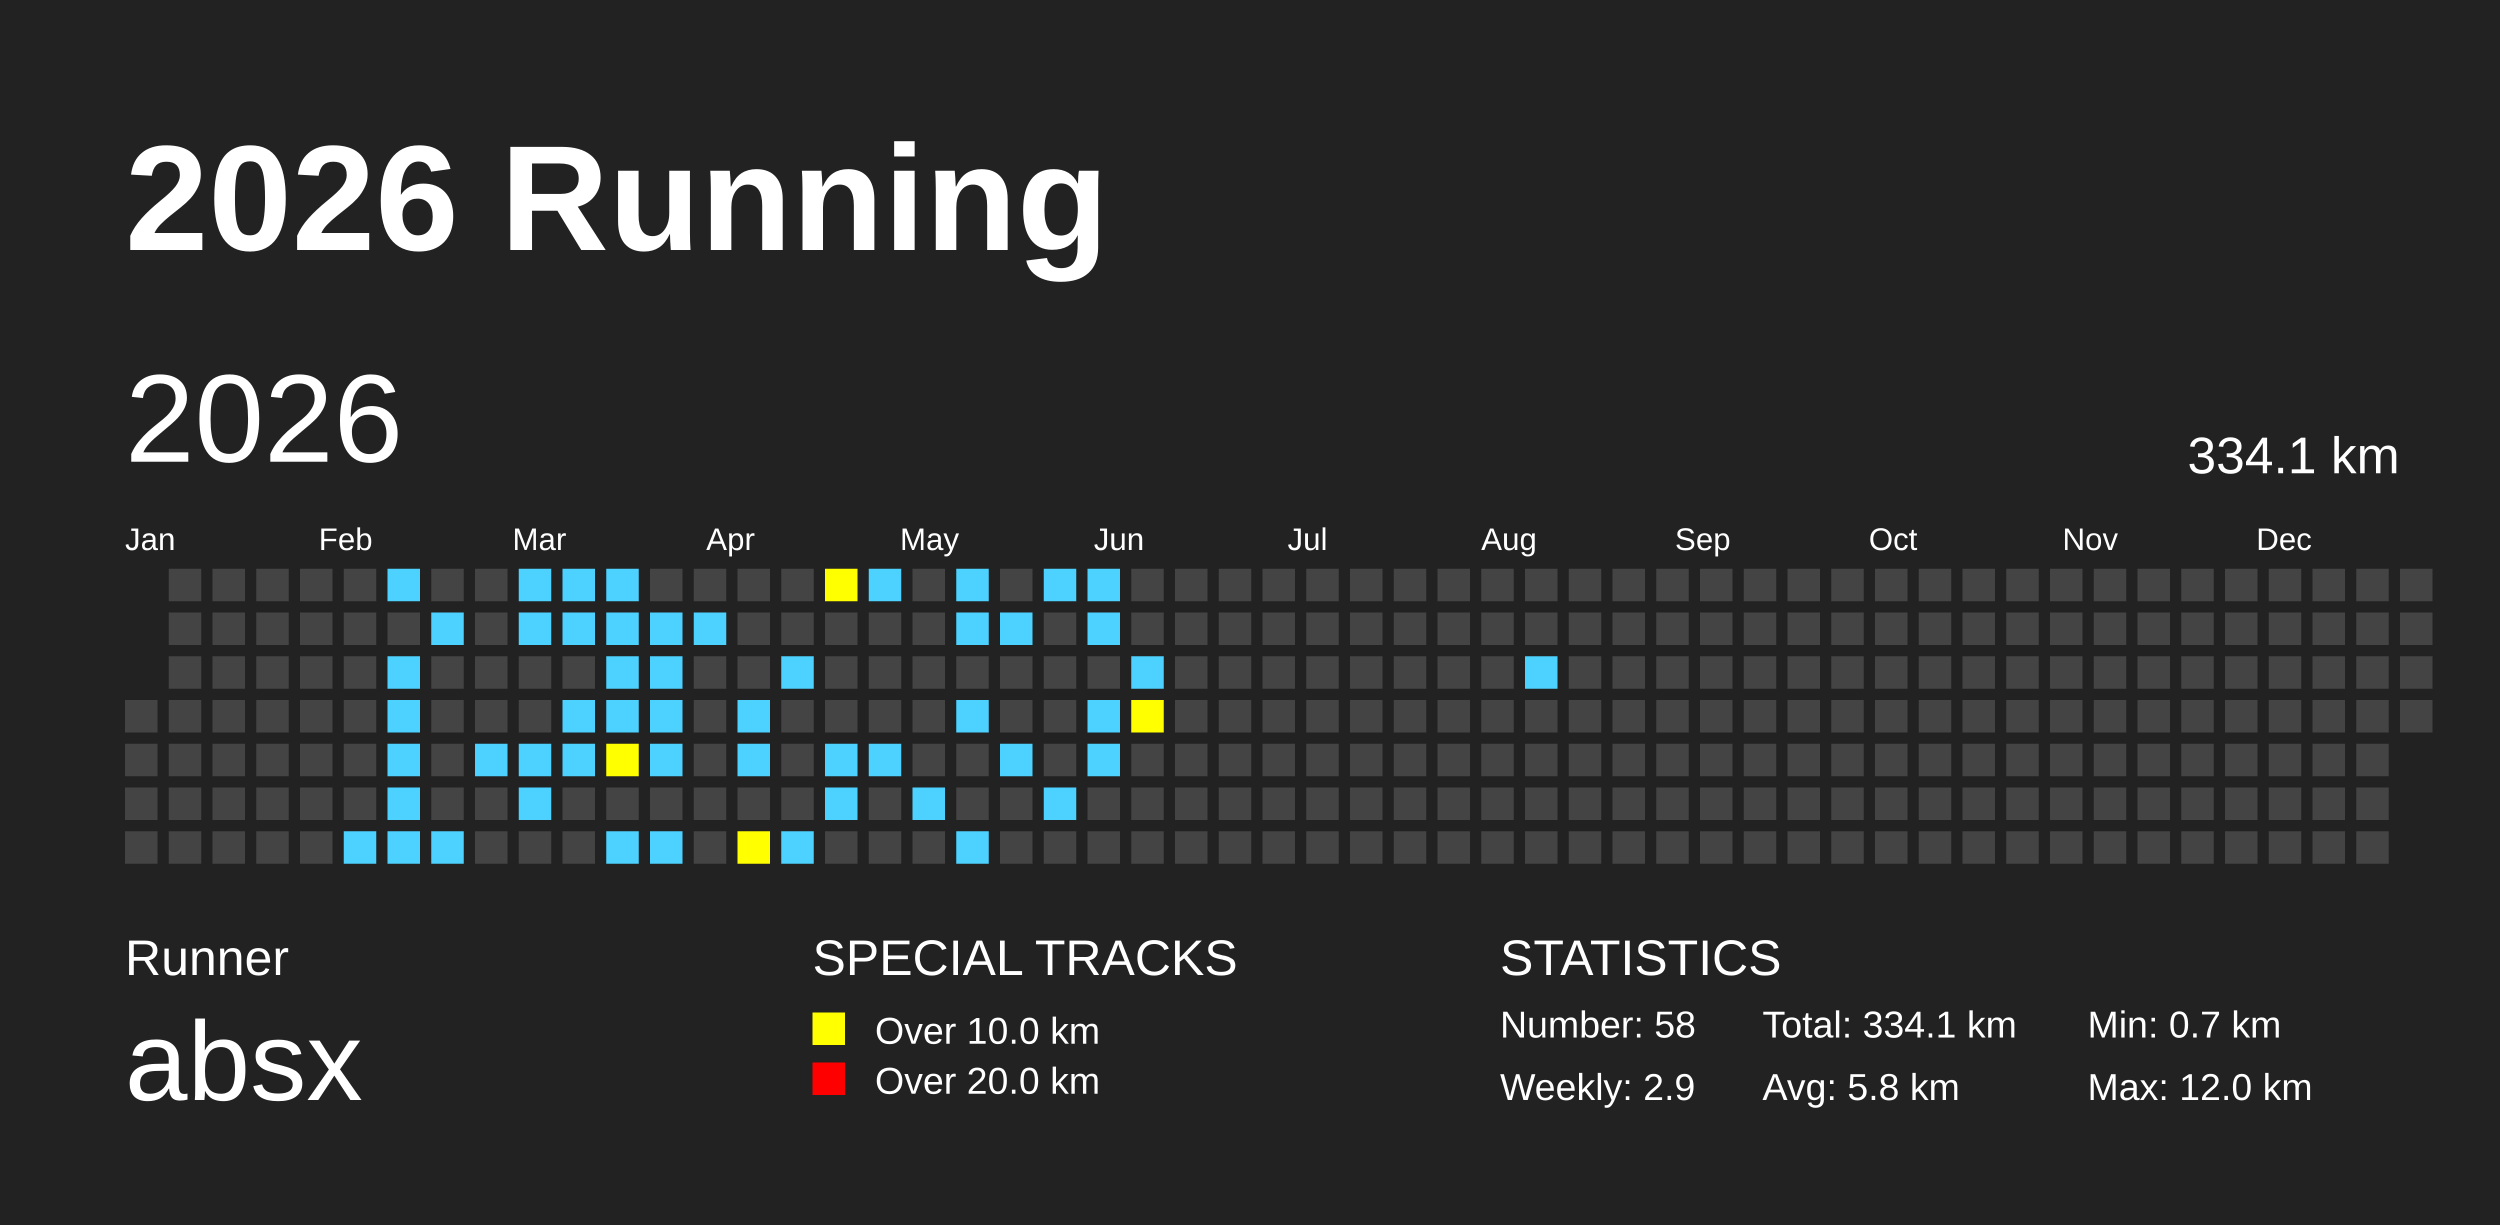
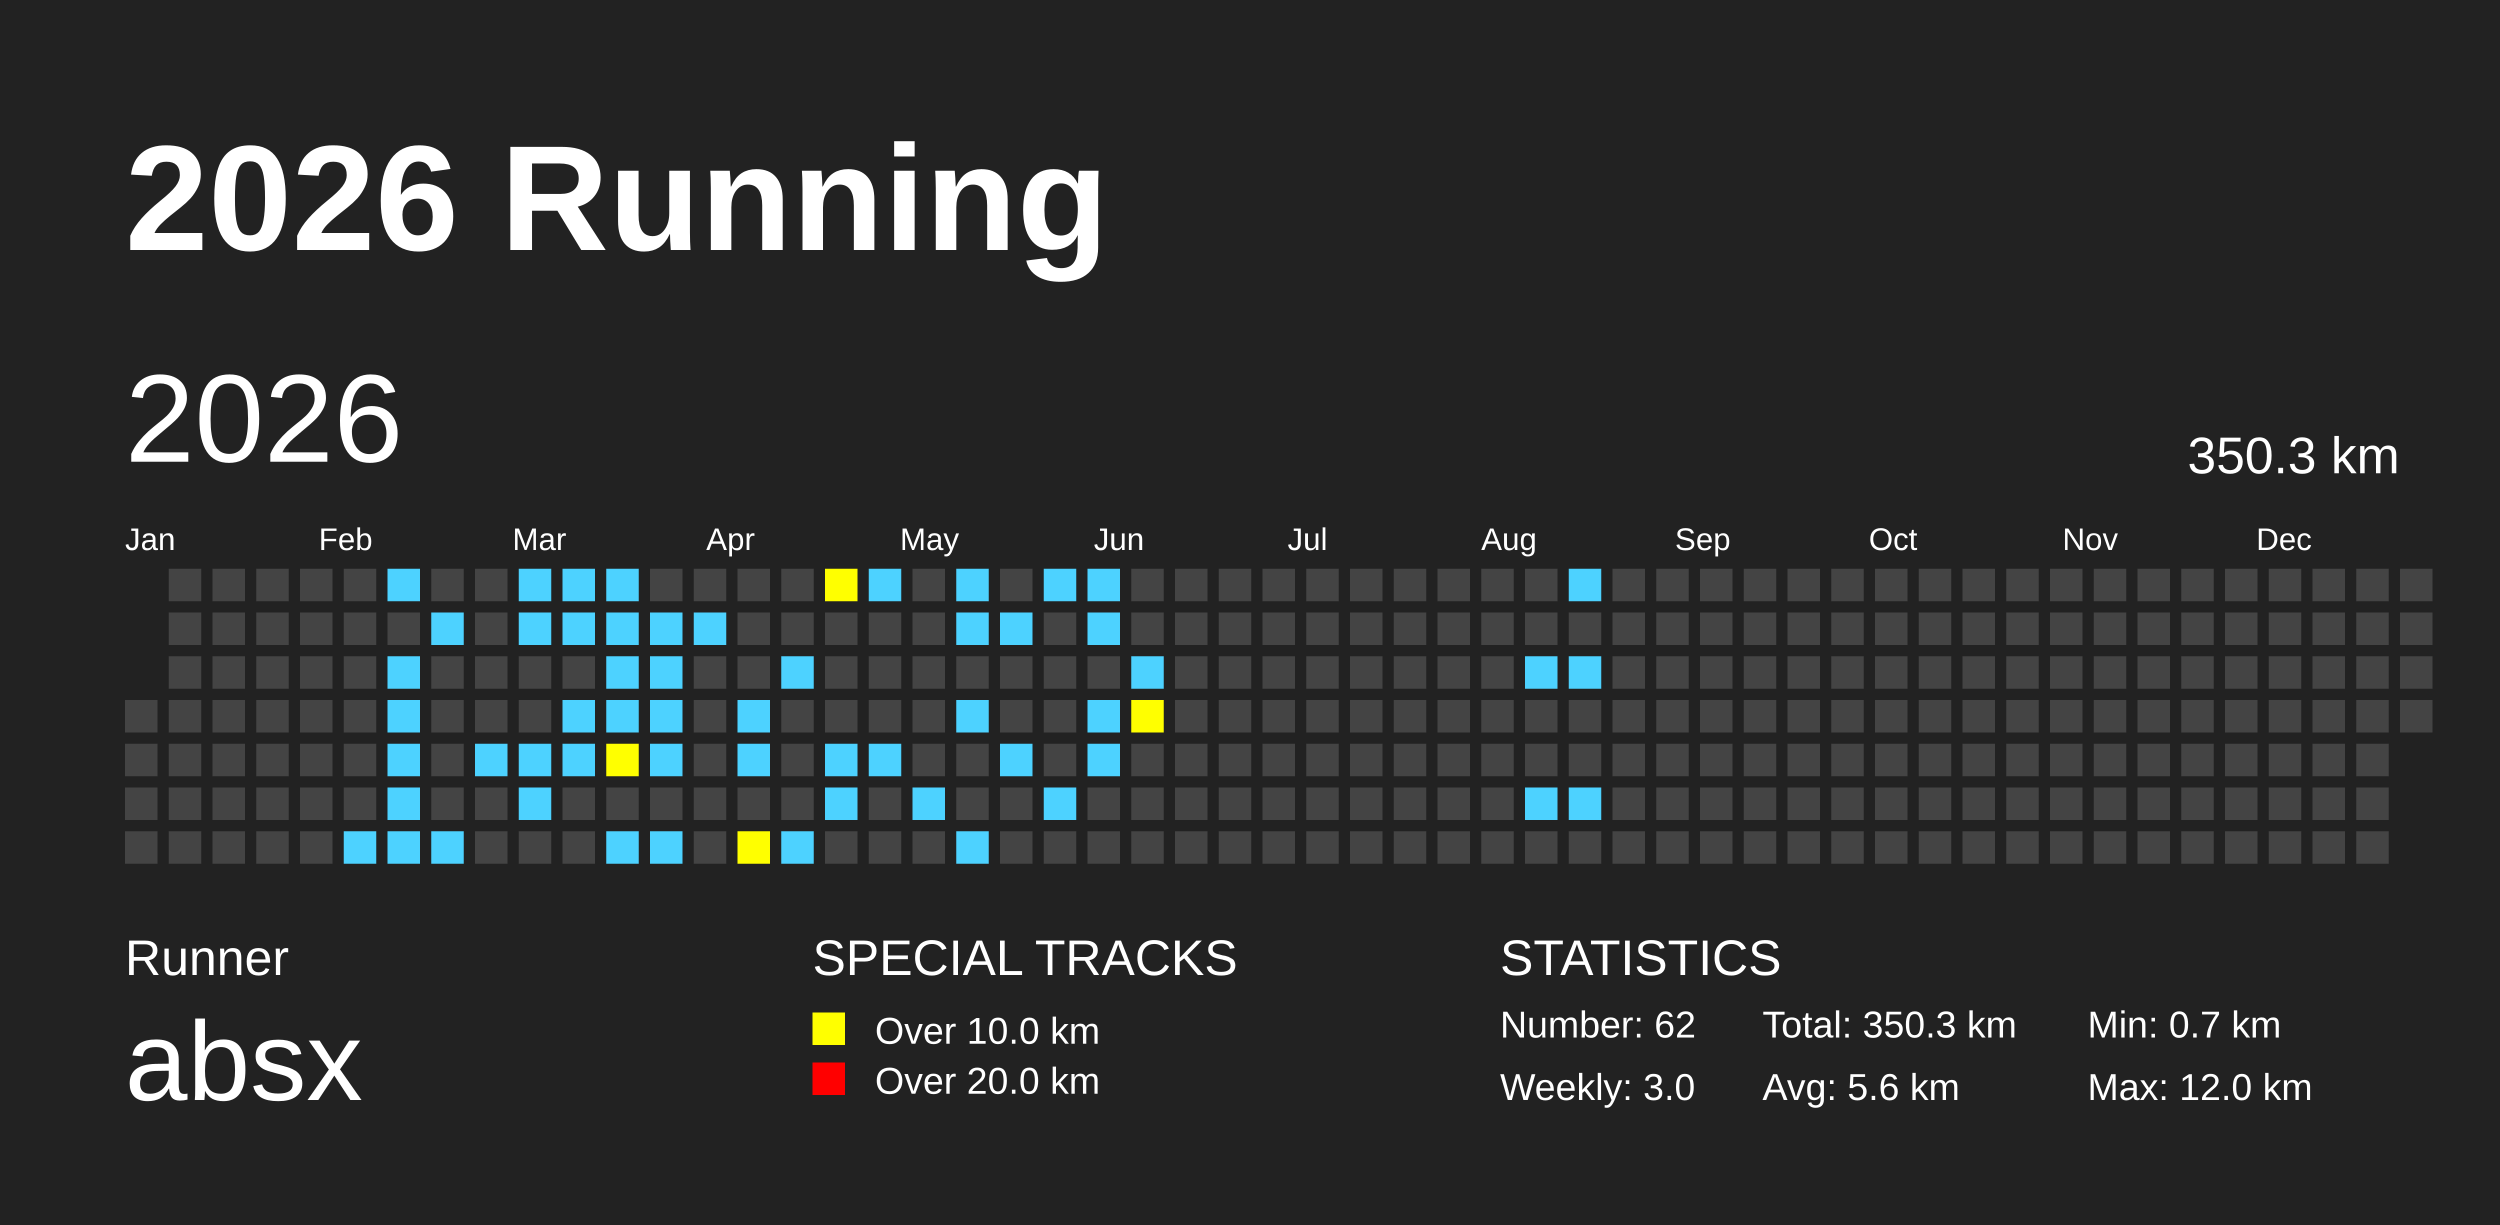
<svg xmlns="http://www.w3.org/2000/svg" baseProfile="full" height="98mm" version="1.1" viewBox="0,0,200,98" width="200mm">
  <defs />
  <rect fill="#222222" height="98" width="200" x="0" y="0" />
  <text fill="#FFFFFF" style="font-size:12px; font-family:Arial; font-weight:bold;" x="10" y="20">2026 Running</text>
  <text fill="#FFFFFF" style="font-size:4px; font-family:Arial" x="10" y="78">Runner</text>
  <text fill="#FFFFFF" style="font-size:9px; font-family:Arial" x="10" y="88">absx</text>
  <text fill="#FFFFFF" style="font-size:4px; font-family:Arial" x="65" y="78">SPECIAL TRACKS</text>
  <rect fill="yellow" height="2.6" width="2.6" x="65" y="81" />
  <text fill="#FFFFFF" style="font-size:3px; font-family:Arial" x="70" y="83.5">Over 10.0 km</text>
  <rect fill="red" height="2.6" width="2.6" x="65" y="85" />
  <text fill="#FFFFFF" style="font-size:3px; font-family:Arial" x="70" y="87.5">Over 20.0 km</text>
  <text fill="#FFFFFF" style="font-size:4px; font-family:Arial" x="120" y="78">STATISTICS</text>
-   <text fill="#FFFFFF" style="font-size:3px; font-family:Arial" x="120" y="83">Number: 58</text>
-   <text fill="#FFFFFF" style="font-size:3px; font-family:Arial" x="120" y="88">Weekly: 2.9</text>
-   <text fill="#FFFFFF" style="font-size:3px; font-family:Arial" x="141" y="83">Total: 334.1 km</text>
-   <text fill="#FFFFFF" style="font-size:3px; font-family:Arial" x="141" y="88">Avg: 5.8 km</text>
+   <text fill="#FFFFFF" style="font-size:3px; font-family:Arial" x="120" y="83">Number: 62</text>
+   <text fill="#FFFFFF" style="font-size:3px; font-family:Arial" x="120" y="88">Weekly: 3.0</text>
+   <text fill="#FFFFFF" style="font-size:3px; font-family:Arial" x="141" y="83">Total: 350.3 km</text>
+   <text fill="#FFFFFF" style="font-size:3px; font-family:Arial" x="141" y="88">Avg: 5.6 km</text>
  <text fill="#FFFFFF" style="font-size:3px; font-family:Arial" x="167" y="83">Min: 0.7 km</text>
  <text fill="#FFFFFF" style="font-size:3px; font-family:Arial" x="167" y="88">Max: 12.0 km</text>
  <text dominant-baseline="hanging" fill="#FFFFFF" style="font-size:10.0px; font-family:Arial;" x="10" y="30">2026</text>
-   <text dominant-baseline="hanging" fill="#FFFFFF" style="font-size:4.125px; font-family:Arial;" x="175" y="35">334.1 km</text>
+   <text dominant-baseline="hanging" fill="#FFFFFF" style="font-size:4.125px; font-family:Arial;" x="175" y="35">350.3 km</text>
  <text fill="#FFFFFF" style="font-size:2.5px; font-family:Arial" x="10.0" y="44">Jan</text>
  <text fill="#FFFFFF" style="font-size:2.5px; font-family:Arial" x="25.5" y="44">Feb</text>
  <text fill="#FFFFFF" style="font-size:2.5px; font-family:Arial" x="41.0" y="44">Mar</text>
  <text fill="#FFFFFF" style="font-size:2.5px; font-family:Arial" x="56.5" y="44">Apr</text>
  <text fill="#FFFFFF" style="font-size:2.5px; font-family:Arial" x="72.0" y="44">May</text>
  <text fill="#FFFFFF" style="font-size:2.5px; font-family:Arial" x="87.5" y="44">Jun</text>
  <text fill="#FFFFFF" style="font-size:2.5px; font-family:Arial" x="103.0" y="44">Jul</text>
  <text fill="#FFFFFF" style="font-size:2.5px; font-family:Arial" x="118.5" y="44">Aug</text>
  <text fill="#FFFFFF" style="font-size:2.5px; font-family:Arial" x="134.0" y="44">Sep</text>
  <text fill="#FFFFFF" style="font-size:2.5px; font-family:Arial" x="149.5" y="44">Oct</text>
  <text fill="#FFFFFF" style="font-size:2.5px; font-family:Arial" x="165.0" y="44">Nov</text>
  <text fill="#FFFFFF" style="font-size:2.5px; font-family:Arial" x="180.5" y="44">Dec</text>
  <rect fill="#444444" height="2.6" width="2.6" x="10.0" y="56.0" />
  <rect fill="#444444" height="2.6" width="2.6" x="10.0" y="59.5" />
  <rect fill="#444444" height="2.6" width="2.6" x="10.0" y="63.0" />
  <rect fill="#444444" height="2.6" width="2.6" x="10.0" y="66.5" />
  <rect fill="#444444" height="2.6" width="2.6" x="13.5" y="45.5" />
  <rect fill="#444444" height="2.6" width="2.6" x="13.5" y="49.0" />
  <rect fill="#444444" height="2.6" width="2.6" x="13.5" y="52.5" />
  <rect fill="#444444" height="2.6" width="2.6" x="13.5" y="56.0" />
  <rect fill="#444444" height="2.6" width="2.6" x="13.5" y="59.5" />
  <rect fill="#444444" height="2.6" width="2.6" x="13.5" y="63.0" />
  <rect fill="#444444" height="2.6" width="2.6" x="13.5" y="66.5" />
  <rect fill="#444444" height="2.6" width="2.6" x="17.0" y="45.5" />
  <rect fill="#444444" height="2.6" width="2.6" x="17.0" y="49.0" />
  <rect fill="#444444" height="2.6" width="2.6" x="17.0" y="52.5" />
  <rect fill="#444444" height="2.6" width="2.6" x="17.0" y="56.0" />
  <rect fill="#444444" height="2.6" width="2.6" x="17.0" y="59.5" />
  <rect fill="#444444" height="2.6" width="2.6" x="17.0" y="63.0" />
  <rect fill="#444444" height="2.6" width="2.6" x="17.0" y="66.5" />
  <rect fill="#444444" height="2.6" width="2.6" x="20.5" y="45.5" />
  <rect fill="#444444" height="2.6" width="2.6" x="20.5" y="49.0" />
  <rect fill="#444444" height="2.6" width="2.6" x="20.5" y="52.5" />
  <rect fill="#444444" height="2.6" width="2.6" x="20.5" y="56.0" />
  <rect fill="#444444" height="2.6" width="2.6" x="20.5" y="59.5" />
  <rect fill="#444444" height="2.6" width="2.6" x="20.5" y="63.0" />
  <rect fill="#444444" height="2.6" width="2.6" x="20.5" y="66.5" />
  <rect fill="#444444" height="2.6" width="2.6" x="24.0" y="45.5" />
  <rect fill="#444444" height="2.6" width="2.6" x="24.0" y="49.0" />
  <rect fill="#444444" height="2.6" width="2.6" x="24.0" y="52.5" />
  <rect fill="#444444" height="2.6" width="2.6" x="24.0" y="56.0" />
  <rect fill="#444444" height="2.6" width="2.6" x="24.0" y="59.5" />
  <rect fill="#444444" height="2.6" width="2.6" x="24.0" y="63.0" />
  <rect fill="#444444" height="2.6" width="2.6" x="24.0" y="66.5" />
  <rect fill="#444444" height="2.6" width="2.6" x="27.5" y="45.5" />
  <rect fill="#444444" height="2.6" width="2.6" x="27.5" y="49.0" />
  <rect fill="#444444" height="2.6" width="2.6" x="27.5" y="52.5" />
  <rect fill="#444444" height="2.6" width="2.6" x="27.5" y="56.0" />
  <rect fill="#444444" height="2.6" width="2.6" x="27.5" y="59.5" />
  <rect fill="#444444" height="2.6" width="2.6" x="27.5" y="63.0" />
  <rect fill="#4DD2FF" height="2.6" width="2.6" x="27.5" y="66.5" />
  <rect fill="#4DD2FF" height="2.6" width="2.6" x="31.0" y="45.5" />
  <rect fill="#444444" height="2.6" width="2.6" x="31.0" y="49.0" />
  <rect fill="#4DD2FF" height="2.6" width="2.6" x="31.0" y="52.5" />
  <rect fill="#4DD2FF" height="2.6" width="2.6" x="31.0" y="56.0" />
  <rect fill="#4DD2FF" height="2.6" width="2.6" x="31.0" y="59.5" />
  <rect fill="#4DD2FF" height="2.6" width="2.6" x="31.0" y="63.0" />
  <rect fill="#4DD2FF" height="2.6" width="2.6" x="31.0" y="66.5" />
  <rect fill="#444444" height="2.6" width="2.6" x="34.5" y="45.5" />
  <rect fill="#4DD2FF" height="2.6" width="2.6" x="34.5" y="49.0" />
  <rect fill="#444444" height="2.6" width="2.6" x="34.5" y="52.5" />
  <rect fill="#444444" height="2.6" width="2.6" x="34.5" y="56.0" />
  <rect fill="#444444" height="2.6" width="2.6" x="34.5" y="59.5" />
  <rect fill="#444444" height="2.6" width="2.6" x="34.5" y="63.0" />
  <rect fill="#4DD2FF" height="2.6" width="2.6" x="34.5" y="66.5" />
  <rect fill="#444444" height="2.6" width="2.6" x="38.0" y="45.5" />
  <rect fill="#444444" height="2.6" width="2.6" x="38.0" y="49.0" />
  <rect fill="#444444" height="2.6" width="2.6" x="38.0" y="52.5" />
  <rect fill="#444444" height="2.6" width="2.6" x="38.0" y="56.0" />
  <rect fill="#4DD2FF" height="2.6" width="2.6" x="38.0" y="59.5" />
  <rect fill="#444444" height="2.6" width="2.6" x="38.0" y="63.0" />
  <rect fill="#444444" height="2.6" width="2.6" x="38.0" y="66.5" />
  <rect fill="#4DD2FF" height="2.6" width="2.6" x="41.5" y="45.5" />
  <rect fill="#4DD2FF" height="2.6" width="2.6" x="41.5" y="49.0" />
  <rect fill="#444444" height="2.6" width="2.6" x="41.5" y="52.5" />
  <rect fill="#444444" height="2.6" width="2.6" x="41.5" y="56.0" />
  <rect fill="#4DD2FF" height="2.6" width="2.6" x="41.5" y="59.5" />
  <rect fill="#4DD2FF" height="2.6" width="2.6" x="41.5" y="63.0" />
  <rect fill="#444444" height="2.6" width="2.6" x="41.5" y="66.5" />
  <rect fill="#4DD2FF" height="2.6" width="2.6" x="45.0" y="45.5" />
  <rect fill="#4DD2FF" height="2.6" width="2.6" x="45.0" y="49.0" />
  <rect fill="#444444" height="2.6" width="2.6" x="45.0" y="52.5" />
  <rect fill="#4DD2FF" height="2.6" width="2.6" x="45.0" y="56.0" />
  <rect fill="#4DD2FF" height="2.6" width="2.6" x="45.0" y="59.5" />
  <rect fill="#444444" height="2.6" width="2.6" x="45.0" y="63.0" />
  <rect fill="#444444" height="2.6" width="2.6" x="45.0" y="66.5" />
  <rect fill="#4DD2FF" height="2.6" width="2.6" x="48.5" y="45.5" />
  <rect fill="#4DD2FF" height="2.6" width="2.6" x="48.5" y="49.0" />
  <rect fill="#4DD2FF" height="2.6" width="2.6" x="48.5" y="52.5" />
  <rect fill="#4DD2FF" height="2.6" width="2.6" x="48.5" y="56.0" />
  <rect fill="yellow" height="2.6" width="2.6" x="48.5" y="59.5" />
  <rect fill="#444444" height="2.6" width="2.6" x="48.5" y="63.0" />
  <rect fill="#4DD2FF" height="2.6" width="2.6" x="48.5" y="66.5" />
  <rect fill="#444444" height="2.6" width="2.6" x="52.0" y="45.5" />
  <rect fill="#4DD2FF" height="2.6" width="2.6" x="52.0" y="49.0" />
  <rect fill="#4DD2FF" height="2.6" width="2.6" x="52.0" y="52.5" />
  <rect fill="#4DD2FF" height="2.6" width="2.6" x="52.0" y="56.0" />
  <rect fill="#4DD2FF" height="2.6" width="2.6" x="52.0" y="59.5" />
  <rect fill="#444444" height="2.6" width="2.6" x="52.0" y="63.0" />
  <rect fill="#4DD2FF" height="2.6" width="2.6" x="52.0" y="66.5" />
  <rect fill="#444444" height="2.6" width="2.6" x="55.5" y="45.5" />
  <rect fill="#4DD2FF" height="2.6" width="2.6" x="55.5" y="49.0" />
  <rect fill="#444444" height="2.6" width="2.6" x="55.5" y="52.5" />
  <rect fill="#444444" height="2.6" width="2.6" x="55.5" y="56.0" />
  <rect fill="#444444" height="2.6" width="2.6" x="55.5" y="59.5" />
  <rect fill="#444444" height="2.6" width="2.6" x="55.5" y="63.0" />
  <rect fill="#444444" height="2.6" width="2.6" x="55.5" y="66.5" />
  <rect fill="#444444" height="2.6" width="2.6" x="59.0" y="45.5" />
  <rect fill="#444444" height="2.6" width="2.6" x="59.0" y="49.0" />
  <rect fill="#444444" height="2.6" width="2.6" x="59.0" y="52.5" />
  <rect fill="#4DD2FF" height="2.6" width="2.6" x="59.0" y="56.0" />
  <rect fill="#4DD2FF" height="2.6" width="2.6" x="59.0" y="59.5" />
  <rect fill="#444444" height="2.6" width="2.6" x="59.0" y="63.0" />
  <rect fill="yellow" height="2.6" width="2.6" x="59.0" y="66.5" />
  <rect fill="#444444" height="2.6" width="2.6" x="62.5" y="45.5" />
  <rect fill="#444444" height="2.6" width="2.6" x="62.5" y="49.0" />
  <rect fill="#4DD2FF" height="2.6" width="2.6" x="62.5" y="52.5" />
  <rect fill="#444444" height="2.6" width="2.6" x="62.5" y="56.0" />
  <rect fill="#444444" height="2.6" width="2.6" x="62.5" y="59.5" />
  <rect fill="#444444" height="2.6" width="2.6" x="62.5" y="63.0" />
  <rect fill="#4DD2FF" height="2.6" width="2.6" x="62.5" y="66.5" />
  <rect fill="yellow" height="2.6" width="2.6" x="66.0" y="45.5" />
  <rect fill="#444444" height="2.6" width="2.6" x="66.0" y="49.0" />
  <rect fill="#444444" height="2.6" width="2.6" x="66.0" y="52.5" />
  <rect fill="#444444" height="2.6" width="2.6" x="66.0" y="56.0" />
  <rect fill="#4DD2FF" height="2.6" width="2.6" x="66.0" y="59.5" />
  <rect fill="#4DD2FF" height="2.6" width="2.6" x="66.0" y="63.0" />
  <rect fill="#444444" height="2.6" width="2.6" x="66.0" y="66.5" />
  <rect fill="#4DD2FF" height="2.6" width="2.6" x="69.5" y="45.5" />
  <rect fill="#444444" height="2.6" width="2.6" x="69.5" y="49.0" />
  <rect fill="#444444" height="2.6" width="2.6" x="69.5" y="52.5" />
  <rect fill="#444444" height="2.6" width="2.6" x="69.5" y="56.0" />
  <rect fill="#4DD2FF" height="2.6" width="2.6" x="69.5" y="59.5" />
  <rect fill="#444444" height="2.6" width="2.6" x="69.5" y="63.0" />
  <rect fill="#444444" height="2.6" width="2.6" x="69.5" y="66.5" />
  <rect fill="#444444" height="2.6" width="2.6" x="73.0" y="45.5" />
  <rect fill="#444444" height="2.6" width="2.6" x="73.0" y="49.0" />
  <rect fill="#444444" height="2.6" width="2.6" x="73.0" y="52.5" />
  <rect fill="#444444" height="2.6" width="2.6" x="73.0" y="56.0" />
  <rect fill="#444444" height="2.6" width="2.6" x="73.0" y="59.5" />
  <rect fill="#4DD2FF" height="2.6" width="2.6" x="73.0" y="63.0" />
  <rect fill="#444444" height="2.6" width="2.6" x="73.0" y="66.5" />
  <rect fill="#4DD2FF" height="2.6" width="2.6" x="76.5" y="45.5" />
  <rect fill="#4DD2FF" height="2.6" width="2.6" x="76.5" y="49.0" />
  <rect fill="#444444" height="2.6" width="2.6" x="76.5" y="52.5" />
  <rect fill="#4DD2FF" height="2.6" width="2.6" x="76.5" y="56.0" />
  <rect fill="#444444" height="2.6" width="2.6" x="76.5" y="59.5" />
  <rect fill="#444444" height="2.6" width="2.6" x="76.5" y="63.0" />
  <rect fill="#4DD2FF" height="2.6" width="2.6" x="76.5" y="66.5" />
  <rect fill="#444444" height="2.6" width="2.6" x="80.0" y="45.5" />
  <rect fill="#4DD2FF" height="2.6" width="2.6" x="80.0" y="49.0" />
  <rect fill="#444444" height="2.6" width="2.6" x="80.0" y="52.5" />
  <rect fill="#444444" height="2.6" width="2.6" x="80.0" y="56.0" />
  <rect fill="#4DD2FF" height="2.6" width="2.6" x="80.0" y="59.5" />
  <rect fill="#444444" height="2.6" width="2.6" x="80.0" y="63.0" />
  <rect fill="#444444" height="2.6" width="2.6" x="80.0" y="66.5" />
  <rect fill="#4DD2FF" height="2.6" width="2.6" x="83.5" y="45.5" />
  <rect fill="#444444" height="2.6" width="2.6" x="83.5" y="49.0" />
  <rect fill="#444444" height="2.6" width="2.6" x="83.5" y="52.5" />
  <rect fill="#444444" height="2.6" width="2.6" x="83.5" y="56.0" />
  <rect fill="#444444" height="2.6" width="2.6" x="83.5" y="59.5" />
  <rect fill="#4DD2FF" height="2.6" width="2.6" x="83.5" y="63.0" />
  <rect fill="#444444" height="2.6" width="2.6" x="83.5" y="66.5" />
  <rect fill="#4DD2FF" height="2.6" width="2.6" x="87.0" y="45.5" />
  <rect fill="#4DD2FF" height="2.6" width="2.6" x="87.0" y="49.0" />
  <rect fill="#444444" height="2.6" width="2.6" x="87.0" y="52.5" />
  <rect fill="#4DD2FF" height="2.6" width="2.6" x="87.0" y="56.0" />
  <rect fill="#4DD2FF" height="2.6" width="2.6" x="87.0" y="59.5" />
  <rect fill="#444444" height="2.6" width="2.6" x="87.0" y="63.0" />
  <rect fill="#444444" height="2.6" width="2.6" x="87.0" y="66.5" />
  <rect fill="#444444" height="2.6" width="2.6" x="90.5" y="45.5" />
  <rect fill="#444444" height="2.6" width="2.6" x="90.5" y="49.0" />
  <rect fill="#4DD2FF" height="2.6" width="2.6" x="90.5" y="52.5" />
  <rect fill="yellow" height="2.6" width="2.6" x="90.5" y="56.0" />
  <rect fill="#444444" height="2.6" width="2.6" x="90.5" y="59.5" />
  <rect fill="#444444" height="2.6" width="2.6" x="90.5" y="63.0" />
  <rect fill="#444444" height="2.6" width="2.6" x="90.5" y="66.5" />
  <rect fill="#444444" height="2.6" width="2.6" x="94.0" y="45.5" />
  <rect fill="#444444" height="2.6" width="2.6" x="94.0" y="49.0" />
  <rect fill="#444444" height="2.6" width="2.6" x="94.0" y="52.5" />
  <rect fill="#444444" height="2.6" width="2.6" x="94.0" y="56.0" />
  <rect fill="#444444" height="2.6" width="2.6" x="94.0" y="59.5" />
  <rect fill="#444444" height="2.6" width="2.6" x="94.0" y="63.0" />
  <rect fill="#444444" height="2.6" width="2.6" x="94.0" y="66.5" />
  <rect fill="#444444" height="2.6" width="2.6" x="97.5" y="45.5" />
  <rect fill="#444444" height="2.6" width="2.6" x="97.5" y="49.0" />
  <rect fill="#444444" height="2.6" width="2.6" x="97.5" y="52.5" />
  <rect fill="#444444" height="2.6" width="2.6" x="97.5" y="56.0" />
  <rect fill="#444444" height="2.6" width="2.6" x="97.5" y="59.5" />
  <rect fill="#444444" height="2.6" width="2.6" x="97.5" y="63.0" />
  <rect fill="#444444" height="2.6" width="2.6" x="97.5" y="66.5" />
  <rect fill="#444444" height="2.6" width="2.6" x="101.0" y="45.5" />
  <rect fill="#444444" height="2.6" width="2.6" x="101.0" y="49.0" />
  <rect fill="#444444" height="2.6" width="2.6" x="101.0" y="52.5" />
  <rect fill="#444444" height="2.6" width="2.6" x="101.0" y="56.0" />
  <rect fill="#444444" height="2.6" width="2.6" x="101.0" y="59.5" />
  <rect fill="#444444" height="2.6" width="2.6" x="101.0" y="63.0" />
  <rect fill="#444444" height="2.6" width="2.6" x="101.0" y="66.5" />
  <rect fill="#444444" height="2.6" width="2.6" x="104.5" y="45.5" />
  <rect fill="#444444" height="2.6" width="2.6" x="104.5" y="49.0" />
  <rect fill="#444444" height="2.6" width="2.6" x="104.5" y="52.5" />
  <rect fill="#444444" height="2.6" width="2.6" x="104.5" y="56.0" />
  <rect fill="#444444" height="2.6" width="2.6" x="104.5" y="59.5" />
  <rect fill="#444444" height="2.6" width="2.6" x="104.5" y="63.0" />
  <rect fill="#444444" height="2.6" width="2.6" x="104.5" y="66.5" />
  <rect fill="#444444" height="2.6" width="2.6" x="108.0" y="45.5" />
  <rect fill="#444444" height="2.6" width="2.6" x="108.0" y="49.0" />
  <rect fill="#444444" height="2.6" width="2.6" x="108.0" y="52.5" />
  <rect fill="#444444" height="2.6" width="2.6" x="108.0" y="56.0" />
  <rect fill="#444444" height="2.6" width="2.6" x="108.0" y="59.5" />
  <rect fill="#444444" height="2.6" width="2.6" x="108.0" y="63.0" />
  <rect fill="#444444" height="2.6" width="2.6" x="108.0" y="66.5" />
  <rect fill="#444444" height="2.6" width="2.6" x="111.5" y="45.5" />
  <rect fill="#444444" height="2.6" width="2.6" x="111.5" y="49.0" />
  <rect fill="#444444" height="2.6" width="2.6" x="111.5" y="52.5" />
  <rect fill="#444444" height="2.6" width="2.6" x="111.5" y="56.0" />
  <rect fill="#444444" height="2.6" width="2.6" x="111.5" y="59.5" />
  <rect fill="#444444" height="2.6" width="2.6" x="111.5" y="63.0" />
  <rect fill="#444444" height="2.6" width="2.6" x="111.5" y="66.5" />
  <rect fill="#444444" height="2.6" width="2.6" x="115.0" y="45.5" />
  <rect fill="#444444" height="2.6" width="2.6" x="115.0" y="49.0" />
  <rect fill="#444444" height="2.6" width="2.6" x="115.0" y="52.5" />
  <rect fill="#444444" height="2.6" width="2.6" x="115.0" y="56.0" />
  <rect fill="#444444" height="2.6" width="2.6" x="115.0" y="59.5" />
  <rect fill="#444444" height="2.6" width="2.6" x="115.0" y="63.0" />
  <rect fill="#444444" height="2.6" width="2.6" x="115.0" y="66.5" />
  <rect fill="#444444" height="2.6" width="2.6" x="118.5" y="45.5" />
  <rect fill="#444444" height="2.6" width="2.6" x="118.5" y="49.0" />
  <rect fill="#444444" height="2.6" width="2.6" x="118.5" y="52.5" />
  <rect fill="#444444" height="2.6" width="2.6" x="118.5" y="56.0" />
  <rect fill="#444444" height="2.6" width="2.6" x="118.5" y="59.5" />
  <rect fill="#444444" height="2.6" width="2.6" x="118.5" y="63.0" />
  <rect fill="#444444" height="2.6" width="2.6" x="118.5" y="66.5" />
  <rect fill="#444444" height="2.6" width="2.6" x="122.0" y="45.5" />
  <rect fill="#444444" height="2.6" width="2.6" x="122.0" y="49.0" />
  <rect fill="#4DD2FF" height="2.6" width="2.6" x="122.0" y="52.5" />
  <rect fill="#444444" height="2.6" width="2.6" x="122.0" y="56.0" />
  <rect fill="#444444" height="2.6" width="2.6" x="122.0" y="59.5" />
-   <rect fill="#444444" height="2.6" width="2.6" x="122.0" y="63.0" />
+   <rect fill="#4DD2FF" height="2.6" width="2.6" x="122.0" y="63.0" />
  <rect fill="#444444" height="2.6" width="2.6" x="122.0" y="66.5" />
-   <rect fill="#444444" height="2.6" width="2.6" x="125.5" y="45.5" />
+   <rect fill="#4DD2FF" height="2.6" width="2.6" x="125.5" y="45.5" />
  <rect fill="#444444" height="2.6" width="2.6" x="125.5" y="49.0" />
-   <rect fill="#444444" height="2.6" width="2.6" x="125.5" y="52.5" />
+   <rect fill="#4DD2FF" height="2.6" width="2.6" x="125.5" y="52.5" />
  <rect fill="#444444" height="2.6" width="2.6" x="125.5" y="56.0" />
  <rect fill="#444444" height="2.6" width="2.6" x="125.5" y="59.5" />
-   <rect fill="#444444" height="2.6" width="2.6" x="125.5" y="63.0" />
+   <rect fill="#4DD2FF" height="2.6" width="2.6" x="125.5" y="63.0" />
  <rect fill="#444444" height="2.6" width="2.6" x="125.5" y="66.5" />
  <rect fill="#444444" height="2.6" width="2.6" x="129.0" y="45.5" />
  <rect fill="#444444" height="2.6" width="2.6" x="129.0" y="49.0" />
  <rect fill="#444444" height="2.6" width="2.6" x="129.0" y="52.5" />
  <rect fill="#444444" height="2.6" width="2.6" x="129.0" y="56.0" />
  <rect fill="#444444" height="2.6" width="2.6" x="129.0" y="59.5" />
  <rect fill="#444444" height="2.6" width="2.6" x="129.0" y="63.0" />
  <rect fill="#444444" height="2.6" width="2.6" x="129.0" y="66.5" />
  <rect fill="#444444" height="2.6" width="2.6" x="132.5" y="45.5" />
  <rect fill="#444444" height="2.6" width="2.6" x="132.5" y="49.0" />
  <rect fill="#444444" height="2.6" width="2.6" x="132.5" y="52.5" />
  <rect fill="#444444" height="2.6" width="2.6" x="132.5" y="56.0" />
  <rect fill="#444444" height="2.6" width="2.6" x="132.5" y="59.5" />
  <rect fill="#444444" height="2.6" width="2.6" x="132.5" y="63.0" />
  <rect fill="#444444" height="2.6" width="2.6" x="132.5" y="66.5" />
  <rect fill="#444444" height="2.6" width="2.6" x="136.0" y="45.5" />
  <rect fill="#444444" height="2.6" width="2.6" x="136.0" y="49.0" />
  <rect fill="#444444" height="2.6" width="2.6" x="136.0" y="52.5" />
  <rect fill="#444444" height="2.6" width="2.6" x="136.0" y="56.0" />
  <rect fill="#444444" height="2.6" width="2.6" x="136.0" y="59.5" />
  <rect fill="#444444" height="2.6" width="2.6" x="136.0" y="63.0" />
  <rect fill="#444444" height="2.6" width="2.6" x="136.0" y="66.5" />
  <rect fill="#444444" height="2.6" width="2.6" x="139.5" y="45.5" />
  <rect fill="#444444" height="2.6" width="2.6" x="139.5" y="49.0" />
  <rect fill="#444444" height="2.6" width="2.6" x="139.5" y="52.5" />
  <rect fill="#444444" height="2.6" width="2.6" x="139.5" y="56.0" />
  <rect fill="#444444" height="2.6" width="2.6" x="139.5" y="59.5" />
  <rect fill="#444444" height="2.6" width="2.6" x="139.5" y="63.0" />
  <rect fill="#444444" height="2.6" width="2.6" x="139.5" y="66.5" />
  <rect fill="#444444" height="2.6" width="2.6" x="143.0" y="45.5" />
  <rect fill="#444444" height="2.6" width="2.6" x="143.0" y="49.0" />
  <rect fill="#444444" height="2.6" width="2.6" x="143.0" y="52.5" />
  <rect fill="#444444" height="2.6" width="2.6" x="143.0" y="56.0" />
  <rect fill="#444444" height="2.6" width="2.6" x="143.0" y="59.5" />
  <rect fill="#444444" height="2.6" width="2.6" x="143.0" y="63.0" />
  <rect fill="#444444" height="2.6" width="2.6" x="143.0" y="66.5" />
  <rect fill="#444444" height="2.6" width="2.6" x="146.5" y="45.5" />
  <rect fill="#444444" height="2.6" width="2.6" x="146.5" y="49.0" />
  <rect fill="#444444" height="2.6" width="2.6" x="146.5" y="52.5" />
  <rect fill="#444444" height="2.6" width="2.6" x="146.5" y="56.0" />
  <rect fill="#444444" height="2.6" width="2.6" x="146.5" y="59.5" />
  <rect fill="#444444" height="2.6" width="2.6" x="146.5" y="63.0" />
  <rect fill="#444444" height="2.6" width="2.6" x="146.5" y="66.5" />
  <rect fill="#444444" height="2.6" width="2.6" x="150.0" y="45.5" />
  <rect fill="#444444" height="2.6" width="2.6" x="150.0" y="49.0" />
  <rect fill="#444444" height="2.6" width="2.6" x="150.0" y="52.5" />
  <rect fill="#444444" height="2.6" width="2.6" x="150.0" y="56.0" />
  <rect fill="#444444" height="2.6" width="2.6" x="150.0" y="59.5" />
  <rect fill="#444444" height="2.6" width="2.6" x="150.0" y="63.0" />
  <rect fill="#444444" height="2.6" width="2.6" x="150.0" y="66.5" />
  <rect fill="#444444" height="2.6" width="2.6" x="153.5" y="45.5" />
  <rect fill="#444444" height="2.6" width="2.6" x="153.5" y="49.0" />
  <rect fill="#444444" height="2.6" width="2.6" x="153.5" y="52.5" />
  <rect fill="#444444" height="2.6" width="2.6" x="153.5" y="56.0" />
  <rect fill="#444444" height="2.6" width="2.6" x="153.5" y="59.5" />
  <rect fill="#444444" height="2.6" width="2.6" x="153.5" y="63.0" />
  <rect fill="#444444" height="2.6" width="2.6" x="153.5" y="66.5" />
  <rect fill="#444444" height="2.6" width="2.6" x="157.0" y="45.5" />
  <rect fill="#444444" height="2.6" width="2.6" x="157.0" y="49.0" />
  <rect fill="#444444" height="2.6" width="2.6" x="157.0" y="52.5" />
  <rect fill="#444444" height="2.6" width="2.6" x="157.0" y="56.0" />
  <rect fill="#444444" height="2.6" width="2.6" x="157.0" y="59.5" />
  <rect fill="#444444" height="2.6" width="2.6" x="157.0" y="63.0" />
  <rect fill="#444444" height="2.6" width="2.6" x="157.0" y="66.5" />
  <rect fill="#444444" height="2.6" width="2.6" x="160.5" y="45.5" />
  <rect fill="#444444" height="2.6" width="2.6" x="160.5" y="49.0" />
  <rect fill="#444444" height="2.6" width="2.6" x="160.5" y="52.5" />
  <rect fill="#444444" height="2.6" width="2.6" x="160.5" y="56.0" />
  <rect fill="#444444" height="2.6" width="2.6" x="160.5" y="59.5" />
  <rect fill="#444444" height="2.6" width="2.6" x="160.5" y="63.0" />
  <rect fill="#444444" height="2.6" width="2.6" x="160.5" y="66.5" />
  <rect fill="#444444" height="2.6" width="2.6" x="164.0" y="45.5" />
  <rect fill="#444444" height="2.6" width="2.6" x="164.0" y="49.0" />
  <rect fill="#444444" height="2.6" width="2.6" x="164.0" y="52.5" />
  <rect fill="#444444" height="2.6" width="2.6" x="164.0" y="56.0" />
  <rect fill="#444444" height="2.6" width="2.6" x="164.0" y="59.5" />
  <rect fill="#444444" height="2.6" width="2.6" x="164.0" y="63.0" />
  <rect fill="#444444" height="2.6" width="2.6" x="164.0" y="66.5" />
  <rect fill="#444444" height="2.6" width="2.6" x="167.5" y="45.5" />
  <rect fill="#444444" height="2.6" width="2.6" x="167.5" y="49.0" />
  <rect fill="#444444" height="2.6" width="2.6" x="167.5" y="52.5" />
  <rect fill="#444444" height="2.6" width="2.6" x="167.5" y="56.0" />
  <rect fill="#444444" height="2.6" width="2.6" x="167.5" y="59.5" />
  <rect fill="#444444" height="2.6" width="2.6" x="167.5" y="63.0" />
  <rect fill="#444444" height="2.6" width="2.6" x="167.5" y="66.5" />
  <rect fill="#444444" height="2.6" width="2.6" x="171.0" y="45.5" />
  <rect fill="#444444" height="2.6" width="2.6" x="171.0" y="49.0" />
  <rect fill="#444444" height="2.6" width="2.6" x="171.0" y="52.5" />
  <rect fill="#444444" height="2.6" width="2.6" x="171.0" y="56.0" />
  <rect fill="#444444" height="2.6" width="2.6" x="171.0" y="59.5" />
  <rect fill="#444444" height="2.6" width="2.6" x="171.0" y="63.0" />
  <rect fill="#444444" height="2.6" width="2.6" x="171.0" y="66.5" />
  <rect fill="#444444" height="2.6" width="2.6" x="174.5" y="45.5" />
  <rect fill="#444444" height="2.6" width="2.6" x="174.5" y="49.0" />
  <rect fill="#444444" height="2.6" width="2.6" x="174.5" y="52.5" />
  <rect fill="#444444" height="2.6" width="2.6" x="174.5" y="56.0" />
  <rect fill="#444444" height="2.6" width="2.6" x="174.5" y="59.5" />
  <rect fill="#444444" height="2.6" width="2.6" x="174.5" y="63.0" />
  <rect fill="#444444" height="2.6" width="2.6" x="174.5" y="66.5" />
  <rect fill="#444444" height="2.6" width="2.6" x="178.0" y="45.5" />
  <rect fill="#444444" height="2.6" width="2.6" x="178.0" y="49.0" />
  <rect fill="#444444" height="2.6" width="2.6" x="178.0" y="52.5" />
  <rect fill="#444444" height="2.6" width="2.6" x="178.0" y="56.0" />
  <rect fill="#444444" height="2.6" width="2.6" x="178.0" y="59.5" />
  <rect fill="#444444" height="2.6" width="2.6" x="178.0" y="63.0" />
  <rect fill="#444444" height="2.6" width="2.6" x="178.0" y="66.5" />
  <rect fill="#444444" height="2.6" width="2.6" x="181.5" y="45.5" />
  <rect fill="#444444" height="2.6" width="2.6" x="181.5" y="49.0" />
  <rect fill="#444444" height="2.6" width="2.6" x="181.5" y="52.5" />
  <rect fill="#444444" height="2.6" width="2.6" x="181.5" y="56.0" />
  <rect fill="#444444" height="2.6" width="2.6" x="181.5" y="59.5" />
  <rect fill="#444444" height="2.6" width="2.6" x="181.5" y="63.0" />
  <rect fill="#444444" height="2.6" width="2.6" x="181.5" y="66.5" />
  <rect fill="#444444" height="2.6" width="2.6" x="185.0" y="45.5" />
  <rect fill="#444444" height="2.6" width="2.6" x="185.0" y="49.0" />
  <rect fill="#444444" height="2.6" width="2.6" x="185.0" y="52.5" />
  <rect fill="#444444" height="2.6" width="2.6" x="185.0" y="56.0" />
  <rect fill="#444444" height="2.6" width="2.6" x="185.0" y="59.5" />
  <rect fill="#444444" height="2.6" width="2.6" x="185.0" y="63.0" />
  <rect fill="#444444" height="2.6" width="2.6" x="185.0" y="66.5" />
  <rect fill="#444444" height="2.6" width="2.6" x="188.5" y="45.5" />
  <rect fill="#444444" height="2.6" width="2.6" x="188.5" y="49.0" />
  <rect fill="#444444" height="2.6" width="2.6" x="188.5" y="52.5" />
  <rect fill="#444444" height="2.6" width="2.6" x="188.5" y="56.0" />
  <rect fill="#444444" height="2.6" width="2.6" x="188.5" y="59.5" />
  <rect fill="#444444" height="2.6" width="2.6" x="188.5" y="63.0" />
  <rect fill="#444444" height="2.6" width="2.6" x="188.5" y="66.5" />
  <rect fill="#444444" height="2.6" width="2.6" x="192.0" y="45.5" />
  <rect fill="#444444" height="2.6" width="2.6" x="192.0" y="49.0" />
  <rect fill="#444444" height="2.6" width="2.6" x="192.0" y="52.5" />
  <rect fill="#444444" height="2.6" width="2.6" x="192.0" y="56.0" />
</svg>
